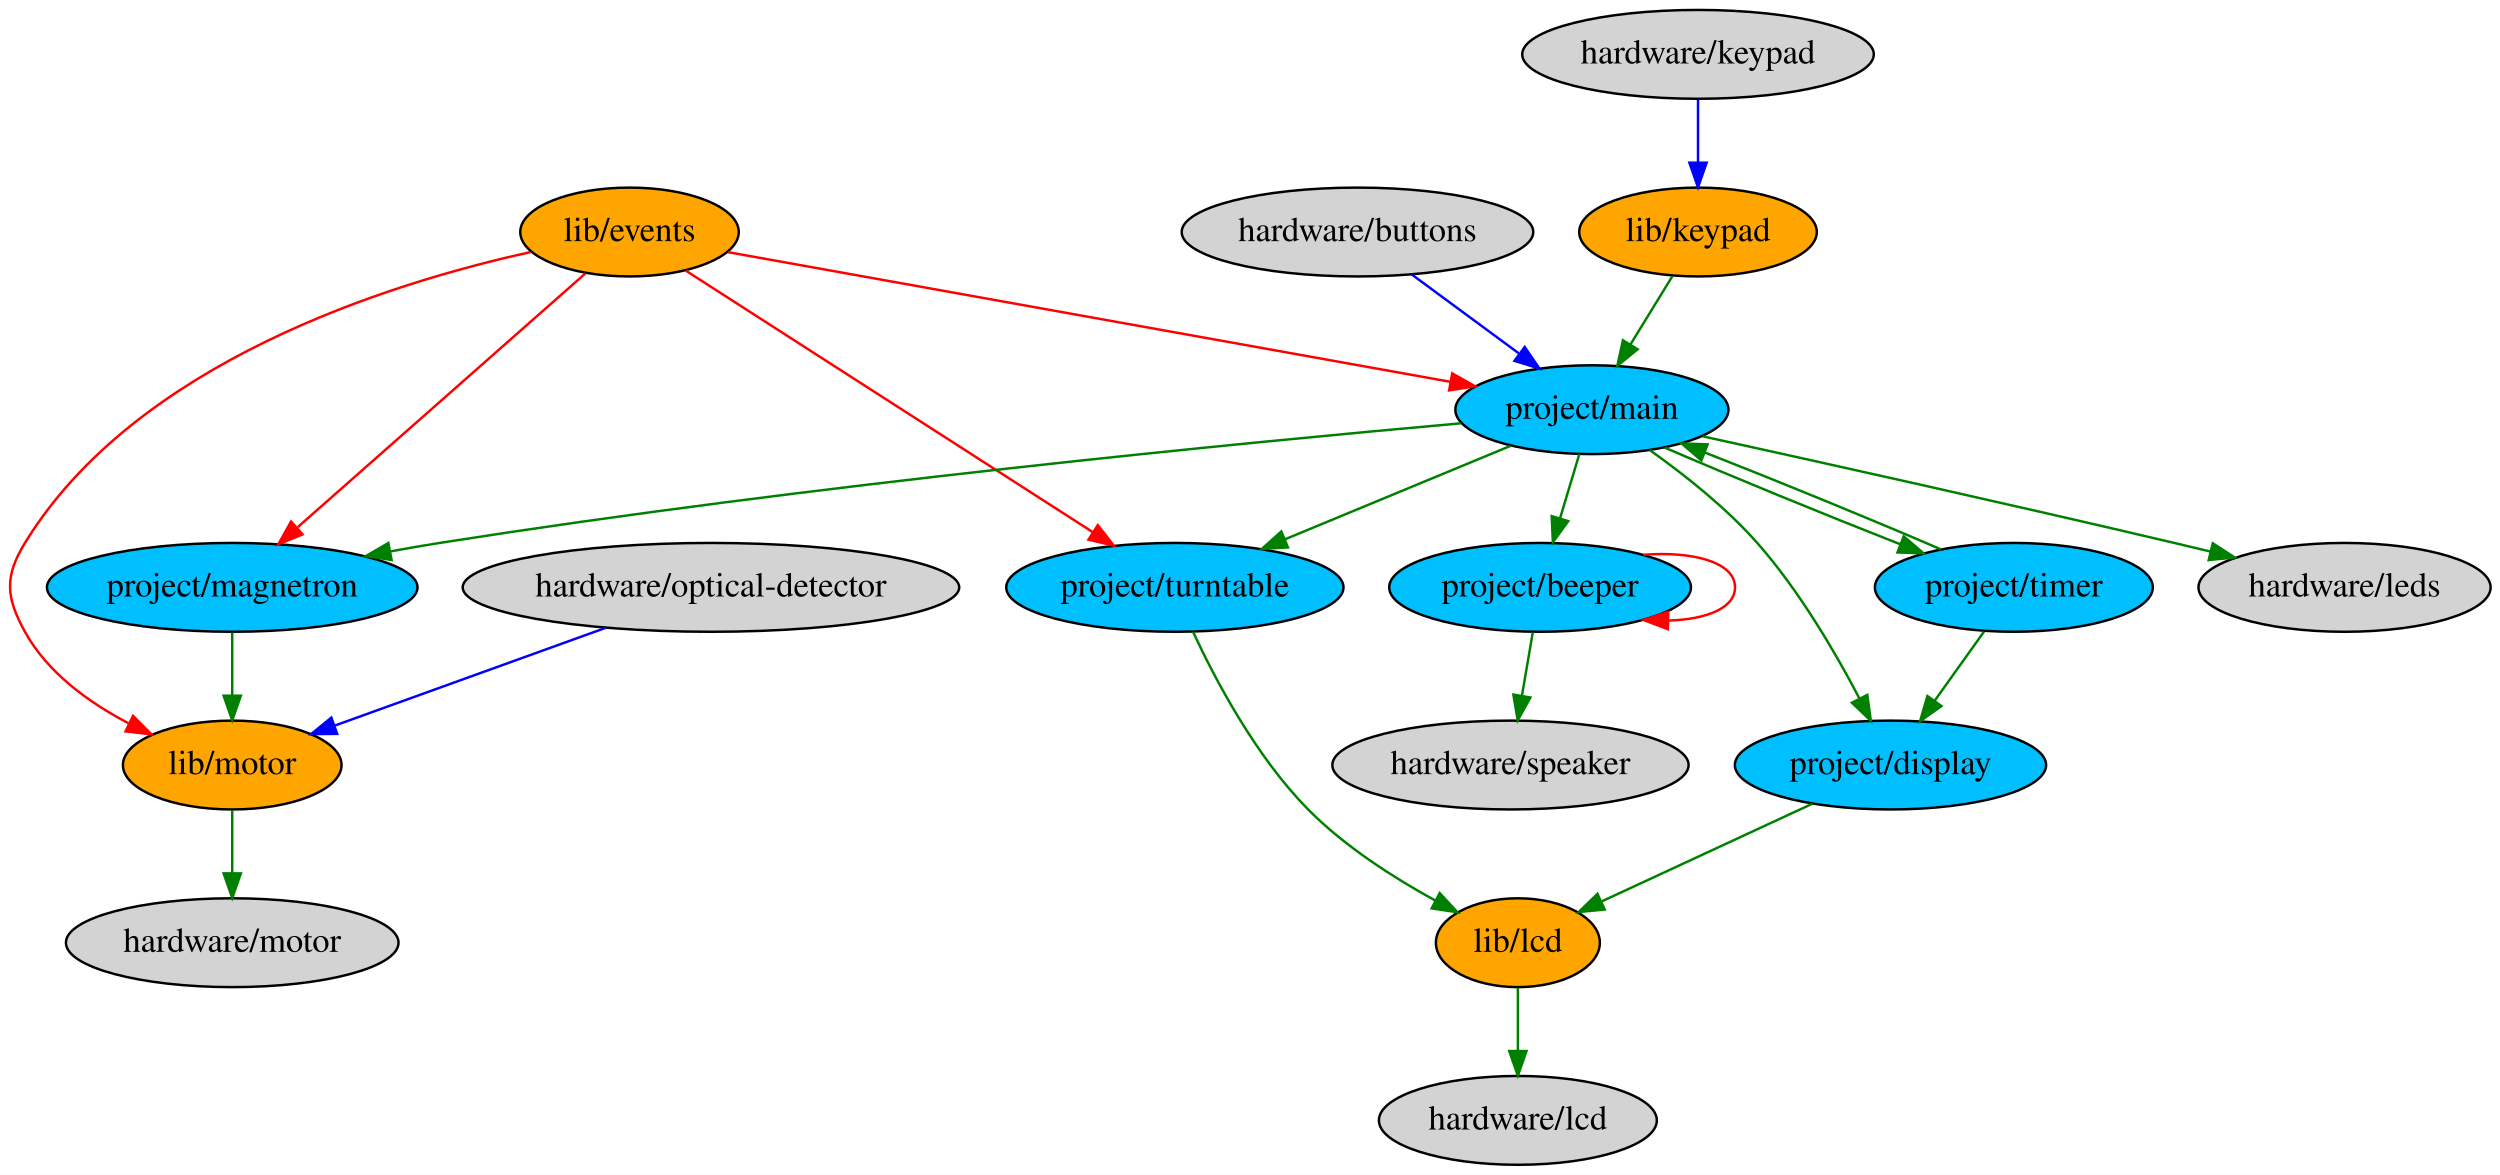
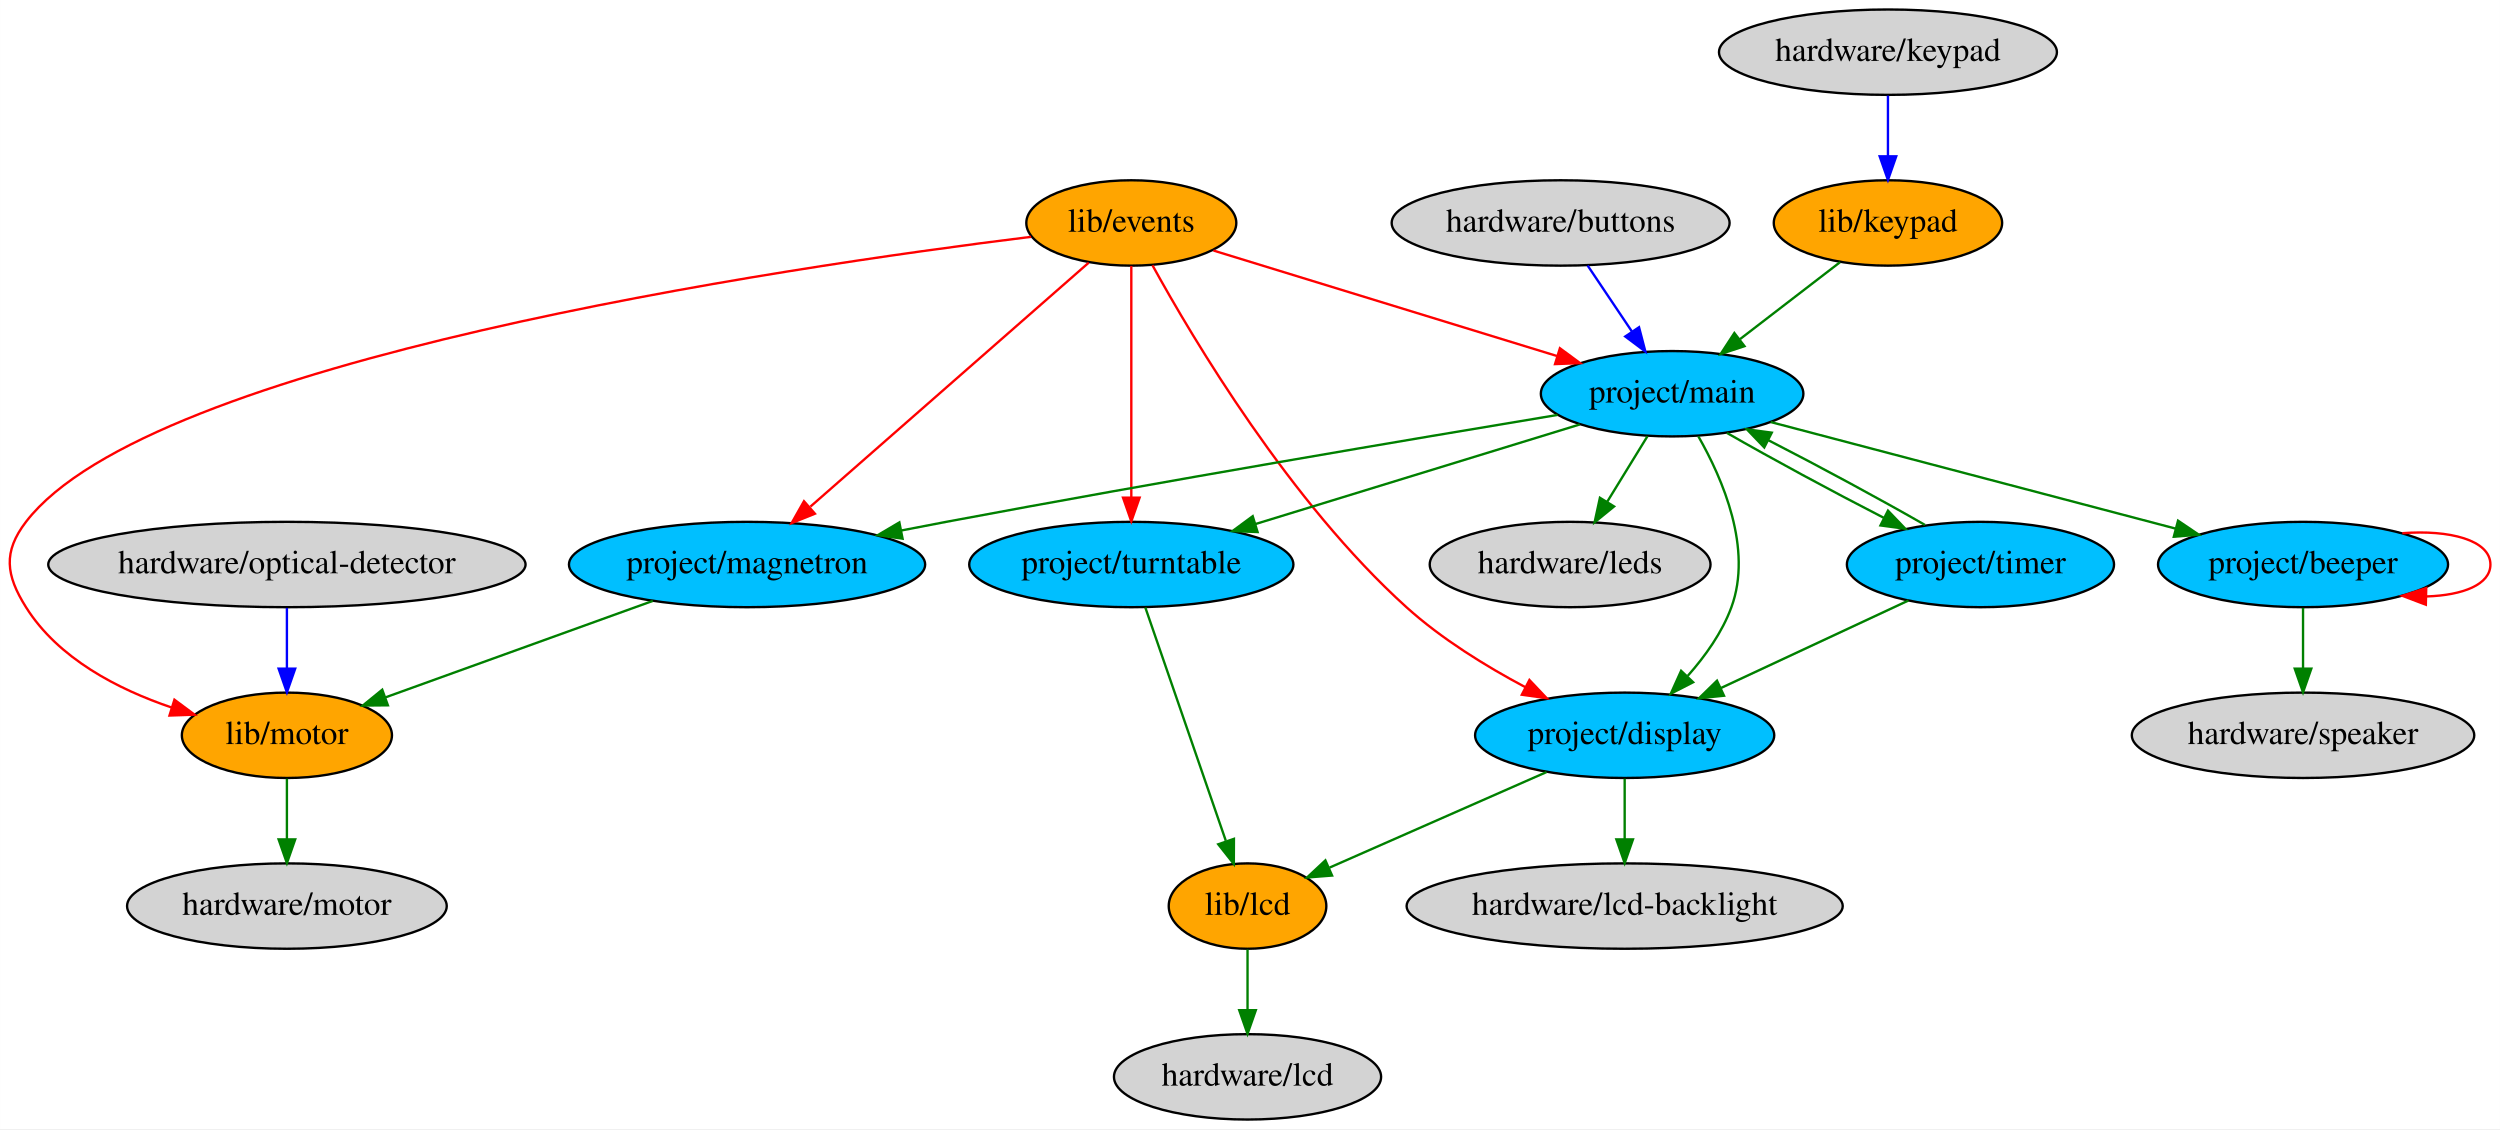
- <svg xmlns="http://www.w3.org/2000/svg" width="1013pt" height="476pt" viewBox="0.00 0.00 1013.11 476.00">
+ <svg xmlns="http://www.w3.org/2000/svg" width="1054pt" height="476pt" viewBox="0.00 0.00 1053.92 476.00">
  <g id="graph0" class="graph" transform="scale(1 1) rotate(0) translate(4 472)">
-     <polygon fill="white" stroke="none" points="-4,4 -4,-472 1009.11,-472 1009.11,4 -4,4" />
+     <polygon fill="white" stroke="none" points="-4,4 -4,-472 1049.92,-472 1049.92,4 -4,4" />
    <g id="node1" class="node">
-       <ellipse fill="orange" stroke="black" cx="251.11" cy="-378" rx="44.271" ry="18" />
-       <text text-anchor="middle" x="251.11" y="-374.3" font-family="Times,serif" font-size="14.00">lib/events</text>
+       <ellipse fill="orange" stroke="black" cx="472.92" cy="-378" rx="44.271" ry="18" />
+       <text text-anchor="middle" x="472.92" y="-374.3" font-family="Times,serif" font-size="14.00">lib/events</text>
    </g>
    <g id="node2" class="node">
-       <ellipse fill="orange" stroke="black" cx="90.11" cy="-162" rx="44.295" ry="18" />
-       <text text-anchor="middle" x="90.11" y="-158.3" font-family="Times,serif" font-size="14.00">lib/motor</text>
+       <ellipse fill="orange" stroke="black" cx="116.92" cy="-162" rx="44.295" ry="18" />
+       <text text-anchor="middle" x="116.92" y="-158.3" font-family="Times,serif" font-size="14.00">lib/motor</text>
    </g>
    <g id="edge1" class="edge">
-       <path fill="none" stroke="red" d="M211.021,-369.871C153.887,-357.319 51,-325.298 6.11,-252 -2.247,-238.356 -1.617,-230.011 6.11,-216 15.228,-199.465 31.916,-187.378 48.029,-178.959" />
-       <polygon fill="red" stroke="red" points="49.918,-181.933 57.388,-174.42 46.863,-175.635 49.918,-181.933" />
+       <path fill="none" stroke="red" d="M430.644,-372.157C325.912,-359.203 59.114,-320.039 6.92,-252 -2.818,-239.305 -1.591,-229.548 6.92,-216 20.487,-194.404 45.598,-181.4 68.406,-173.683" />
+       <polygon fill="red" stroke="red" points="69.495,-177.01 77.999,-170.69 67.41,-170.327 69.495,-177.01" />
    </g>
    <g id="node5" class="node">
-       <ellipse fill="deepskyblue" stroke="black" cx="90.11" cy="-234" rx="75.09" ry="18" />
-       <text text-anchor="middle" x="90.11" y="-230.3" font-family="Times,serif" font-size="14.00">project/magnetron</text>
+       <ellipse fill="deepskyblue" stroke="black" cx="310.92" cy="-234" rx="75.09" ry="18" />
+       <text text-anchor="middle" x="310.92" y="-230.3" font-family="Times,serif" font-size="14.00">project/magnetron</text>
+     </g>
+     <g id="edge4" class="edge">
+       <path fill="none" stroke="red" d="M454.965,-361.261C426.485,-336.298 370.795,-287.483 337.623,-258.406" />
+       <polygon fill="red" stroke="red" points="339.533,-255.426 329.705,-251.466 334.918,-260.69 339.533,-255.426" />
+     </g>
+     <g id="node6" class="node">
+       <ellipse fill="deepskyblue" stroke="black" cx="700.92" cy="-306" rx="55.344" ry="18" />
+       <text text-anchor="middle" x="700.92" y="-302.3" font-family="Times,serif" font-size="14.00">project/main</text>
+     </g>
+     <g id="edge2" class="edge">
+       <path fill="none" stroke="red" d="M507.549,-366.369C546.15,-354.517 608.854,-335.266 652.349,-321.912" />
+       <polygon fill="red" stroke="red" points="653.61,-325.186 662.142,-318.906 651.555,-318.495 653.61,-325.186" />
+     </g>
+     <g id="node8" class="node">
+       <ellipse fill="deepskyblue" stroke="black" cx="472.92" cy="-234" rx="68.342" ry="18" />
+       <text text-anchor="middle" x="472.92" y="-230.3" font-family="Times,serif" font-size="14.00">project/turntable</text>
+     </g>
+     <g id="edge5" class="edge">
+       <path fill="none" stroke="red" d="M472.92,-359.871C472.92,-335.67 472.92,-291.211 472.92,-262.393" />
+       <polygon fill="red" stroke="red" points="476.42,-262.189 472.92,-252.189 469.42,-262.189 476.42,-262.189" />
+     </g>
+     <g id="node10" class="node">
+       <ellipse fill="deepskyblue" stroke="black" cx="680.92" cy="-162" rx="63.067" ry="18" />
+       <text text-anchor="middle" x="680.92" y="-158.3" font-family="Times,serif" font-size="14.00">project/display</text>
    </g>
    <g id="edge3" class="edge">
-       <path fill="none" stroke="red" d="M233.265,-361.261C204.961,-336.298 149.615,-287.483 116.648,-258.406" />
-       <polygon fill="red" stroke="red" points="118.594,-255.456 108.779,-251.466 113.963,-260.706 118.594,-255.456" />
-     </g>
-     <g id="node6" class="node">
-       <ellipse fill="deepskyblue" stroke="black" cx="641.11" cy="-306" rx="55.344" ry="18" />
-       <text text-anchor="middle" x="641.11" y="-302.3" font-family="Times,serif" font-size="14.00">project/main</text>
-     </g>
-     <g id="edge2" class="edge">
-       <path fill="none" stroke="red" d="M291.014,-369.838C360.457,-357.374 503.748,-331.655 583.807,-317.285" />
-       <polygon fill="red" stroke="red" points="584.497,-320.717 593.721,-315.506 583.26,-313.827 584.497,-320.717" />
-     </g>
-     <g id="node8" class="node">
-       <ellipse fill="deepskyblue" stroke="black" cx="472.11" cy="-234" rx="68.342" ry="18" />
-       <text text-anchor="middle" x="472.11" y="-230.3" font-family="Times,serif" font-size="14.00">project/turntable</text>
-     </g>
-     <g id="edge4" class="edge">
-       <path fill="none" stroke="red" d="M273.928,-362.338C313.113,-337.161 393.355,-285.603 438.798,-256.404" />
-       <polygon fill="red" stroke="red" points="440.879,-259.227 447.4,-250.877 437.095,-253.338 440.879,-259.227" />
+       <path fill="none" stroke="red" d="M481.841,-360.156C499.126,-328.73 539.832,-260.334 588.92,-216 603.694,-202.657 622.377,-191.139 639.041,-182.281" />
+       <polygon fill="red" stroke="red" points="640.766,-185.33 648.053,-177.639 637.56,-179.107 640.766,-185.33" />
    </g>
    <g id="node15" class="node">
-       <ellipse fill="lightgrey" stroke="black" cx="90.11" cy="-90" rx="67.391" ry="18" />
-       <text text-anchor="middle" x="90.11" y="-86.3" font-family="Times,serif" font-size="14.00">hardware/motor</text>
+       <ellipse fill="lightgrey" stroke="black" cx="116.92" cy="-90" rx="67.391" ry="18" />
+       <text text-anchor="middle" x="116.92" y="-86.3" font-family="Times,serif" font-size="14.00">hardware/motor</text>
+     </g>
+     <g id="edge12" class="edge">
+       <path fill="none" stroke="green" d="M116.92,-143.697C116.92,-135.983 116.92,-126.712 116.92,-118.112" />
+       <polygon fill="green" stroke="green" points="120.42,-118.104 116.92,-108.104 113.42,-118.104 120.42,-118.104" />
+     </g>
+     <g id="node3" class="node">
+       <ellipse fill="orange" stroke="black" cx="521.92" cy="-90" rx="33.221" ry="18" />
+       <text text-anchor="middle" x="521.92" y="-86.3" font-family="Times,serif" font-size="14.00">lib/lcd</text>
+     </g>
+     <g id="node14" class="node">
+       <ellipse fill="lightgrey" stroke="black" cx="521.92" cy="-18" rx="56.317" ry="18" />
+       <text text-anchor="middle" x="521.92" y="-14.3" font-family="Times,serif" font-size="14.00">hardware/lcd</text>
    </g>
    <g id="edge11" class="edge">
-       <path fill="none" stroke="green" d="M90.11,-143.697C90.11,-135.983 90.11,-126.712 90.11,-118.112" />
-       <polygon fill="green" stroke="green" points="93.61,-118.104 90.11,-108.104 86.61,-118.104 93.61,-118.104" />
+       <path fill="none" stroke="green" d="M521.92,-71.697C521.92,-63.983 521.92,-54.712 521.92,-46.112" />
+       <polygon fill="green" stroke="green" points="525.42,-46.104 521.92,-36.104 518.42,-46.104 525.42,-46.104" />
    </g>
-     <g id="node3" class="node">
-       <ellipse fill="orange" stroke="black" cx="611.11" cy="-90" rx="33.221" ry="18" />
-       <text text-anchor="middle" x="611.11" y="-86.3" font-family="Times,serif" font-size="14.00">lib/lcd</text>
-     </g>
-     <g id="node14" class="node">
-       <ellipse fill="lightgrey" stroke="black" cx="611.11" cy="-18" rx="56.317" ry="18" />
-       <text text-anchor="middle" x="611.11" y="-14.3" font-family="Times,serif" font-size="14.00">hardware/lcd</text>
+     <g id="node4" class="node">
+       <ellipse fill="orange" stroke="black" cx="791.92" cy="-378" rx="48.144" ry="18" />
+       <text text-anchor="middle" x="791.92" y="-374.3" font-family="Times,serif" font-size="14.00">lib/keypad</text>
    </g>
    <g id="edge10" class="edge">
-       <path fill="none" stroke="green" d="M611.11,-71.697C611.11,-63.983 611.11,-54.712 611.11,-46.112" />
-       <polygon fill="green" stroke="green" points="614.61,-46.104 611.11,-36.104 607.61,-46.104 614.61,-46.104" />
+       <path fill="none" stroke="green" d="M771.724,-361.465C759.323,-351.925 743.244,-339.557 729.543,-329.018" />
+       <polygon fill="green" stroke="green" points="731.435,-326.057 721.374,-322.734 727.167,-331.605 731.435,-326.057" />
    </g>
-     <g id="node4" class="node">
-       <ellipse fill="orange" stroke="black" cx="684.11" cy="-378" rx="48.144" ry="18" />
-       <text text-anchor="middle" x="684.11" y="-374.3" font-family="Times,serif" font-size="14.00">lib/keypad</text>
+     <g id="edge22" class="edge">
+       <path fill="none" stroke="green" d="M271.193,-218.666C238.302,-206.797 191.722,-189.99 158.365,-177.954" />
+       <polygon fill="green" stroke="green" points="159.494,-174.641 148.899,-174.539 157.118,-181.225 159.494,-174.641" />
+     </g>
+     <g id="edge15" class="edge">
+       <path fill="none" stroke="green" d="M652.616,-297.066C592.245,-287.05 485.798,-269.063 394.92,-252 388.778,-250.847 382.391,-249.614 376.004,-248.36" />
+       <polygon fill="green" stroke="green" points="376.492,-244.889 366.002,-246.378 375.131,-251.755 376.492,-244.889" />
+     </g>
+     <g id="node7" class="node">
+       <ellipse fill="deepskyblue" stroke="black" cx="966.92" cy="-234" rx="61.142" ry="18" />
+       <text text-anchor="middle" x="966.92" y="-230.3" font-family="Times,serif" font-size="14.00">project/beeper</text>
+     </g>
+     <g id="edge13" class="edge">
+       <path fill="none" stroke="green" d="M742.483,-294.062C788.51,-281.95 862.855,-262.386 913.251,-249.123" />
+       <polygon fill="green" stroke="green" points="914.216,-252.489 922.996,-246.559 912.434,-245.719 914.216,-252.489" />
+     </g>
+     <g id="edge16" class="edge">
+       <path fill="none" stroke="green" d="M661.985,-293.046C624.306,-281.478 566.932,-263.863 525.27,-251.072" />
+       <polygon fill="green" stroke="green" points="526.158,-247.684 515.571,-248.095 524.104,-254.376 526.158,-247.684" />
+     </g>
+     <g id="node9" class="node">
+       <ellipse fill="deepskyblue" stroke="black" cx="830.92" cy="-234" rx="56.317" ry="18" />
+       <text text-anchor="middle" x="830.92" y="-230.3" font-family="Times,serif" font-size="14.00">project/timer</text>
+     </g>
+     <g id="edge17" class="edge">
+       <path fill="none" stroke="green" d="M724.051,-289.465C742.434,-278.892 768.413,-264.844 790.211,-253.663" />
+       <polygon fill="green" stroke="green" points="791.932,-256.715 799.263,-249.066 788.762,-250.474 791.932,-256.715" />
+     </g>
+     <g id="edge14" class="edge">
+       <path fill="none" stroke="green" d="M711.992,-288.02C722.338,-269.924 734.939,-240.557 725.92,-216 722.01,-205.353 714.907,-195.381 707.482,-187.023" />
+       <polygon fill="green" stroke="green" points="709.787,-184.368 700.359,-179.535 704.716,-189.193 709.787,-184.368" />
+     </g>
+     <g id="node16" class="node">
+       <ellipse fill="lightgrey" stroke="black" cx="657.92" cy="-234" rx="59.194" ry="18" />
+       <text text-anchor="middle" x="657.92" y="-230.3" font-family="Times,serif" font-size="14.00">hardware/leds</text>
+     </g>
+     <g id="edge18" class="edge">
+       <path fill="none" stroke="green" d="M690.511,-288.055C685.441,-279.801 679.237,-269.701 673.608,-260.538" />
+       <polygon fill="green" stroke="green" points="676.45,-258.478 668.234,-251.789 670.486,-262.142 676.45,-258.478" />
+     </g>
+     <g id="edge6" class="edge">
+       <path fill="none" stroke="red" d="M1008.78,-247.203C1028.55,-248.737 1045.92,-244.336 1045.92,-234 1045.92,-225.521 1034.23,-221.036 1019.12,-220.545" />
+       <polygon fill="red" stroke="red" points="1018.69,-217.055 1008.78,-220.797 1018.86,-224.053 1018.69,-217.055" />
+     </g>
+     <g id="node17" class="node">
+       <ellipse fill="lightgrey" stroke="black" cx="966.92" cy="-162" rx="72.192" ry="18" />
+       <text text-anchor="middle" x="966.92" y="-158.3" font-family="Times,serif" font-size="14.00">hardware/speaker</text>
+     </g>
+     <g id="edge19" class="edge">
+       <path fill="none" stroke="green" d="M966.92,-215.697C966.92,-207.983 966.92,-198.712 966.92,-190.112" />
+       <polygon fill="green" stroke="green" points="970.42,-190.104 966.92,-180.104 963.42,-190.104 970.42,-190.104" />
+     </g>
+     <g id="edge25" class="edge">
+       <path fill="none" stroke="green" d="M478.831,-215.871C487.264,-191.432 502.826,-146.334 512.76,-117.548" />
+       <polygon fill="green" stroke="green" points="516.188,-118.343 516.141,-107.748 509.57,-116.06 516.188,-118.343" />
+     </g>
+     <g id="edge23" class="edge">
+       <path fill="none" stroke="green" d="M807.536,-250.681C789.122,-261.264 763.196,-275.278 741.464,-286.421" />
+       <polygon fill="green" stroke="green" points="739.773,-283.355 732.442,-291.003 742.943,-289.596 739.773,-283.355" />
+     </g>
+     <g id="edge24" class="edge">
+       <path fill="none" stroke="green" d="M800.566,-218.834C777.793,-208.207 746.386,-193.551 721.465,-181.921" />
+       <polygon fill="green" stroke="green" points="722.804,-178.684 712.262,-177.626 719.844,-185.027 722.804,-178.684" />
+     </g>
+     <g id="edge20" class="edge">
+       <path fill="none" stroke="green" d="M647.975,-146.496C621.241,-134.726 583.663,-118.182 556.499,-106.223" />
+       <polygon fill="green" stroke="green" points="557.565,-102.868 547.002,-102.042 554.744,-109.275 557.565,-102.868" />
+     </g>
+     <g id="node18" class="node">
+       <ellipse fill="lightgrey" stroke="black" cx="680.92" cy="-90" rx="91.939" ry="18" />
+       <text text-anchor="middle" x="680.92" y="-86.3" font-family="Times,serif" font-size="14.00">hardware/lcd-backlight</text>
+     </g>
+     <g id="edge21" class="edge">
+       <path fill="none" stroke="green" d="M680.92,-143.697C680.92,-135.983 680.92,-126.712 680.92,-118.112" />
+       <polygon fill="green" stroke="green" points="684.42,-118.104 680.92,-108.104 677.42,-118.104 684.42,-118.104" />
+     </g>
+     <g id="node11" class="node">
+       <ellipse fill="lightgrey" stroke="black" cx="791.92" cy="-450" rx="71.24" ry="18" />
+       <text text-anchor="middle" x="791.92" y="-446.3" font-family="Times,serif" font-size="14.00">hardware/keypad</text>
+     </g>
+     <g id="edge7" class="edge">
+       <path fill="none" stroke="blue" d="M791.92,-431.697C791.92,-423.983 791.92,-414.712 791.92,-406.112" />
+       <polygon fill="blue" stroke="blue" points="795.42,-406.104 791.92,-396.104 788.42,-406.104 795.42,-406.104" />
+     </g>
+     <g id="node12" class="node">
+       <ellipse fill="lightgrey" stroke="black" cx="116.92" cy="-234" rx="100.611" ry="18" />
+       <text text-anchor="middle" x="116.92" y="-230.3" font-family="Times,serif" font-size="14.00">hardware/optical-detector</text>
+     </g>
+     <g id="edge8" class="edge">
+       <path fill="none" stroke="blue" d="M116.92,-215.697C116.92,-207.983 116.92,-198.712 116.92,-190.112" />
+       <polygon fill="blue" stroke="blue" points="120.42,-190.104 116.92,-180.104 113.42,-190.104 120.42,-190.104" />
+     </g>
+     <g id="node13" class="node">
+       <ellipse fill="lightgrey" stroke="black" cx="653.92" cy="-378" rx="71.24" ry="18" />
+       <text text-anchor="middle" x="653.92" y="-374.3" font-family="Times,serif" font-size="14.00">hardware/buttons</text>
    </g>
    <g id="edge9" class="edge">
-       <path fill="none" stroke="green" d="M673.701,-360.055C668.63,-351.801 662.426,-341.701 656.797,-332.538" />
-       <polygon fill="green" stroke="green" points="659.639,-330.478 651.423,-323.789 653.675,-334.142 659.639,-330.478" />
-     </g>
-     <g id="edge20" class="edge">
-       <path fill="none" stroke="green" d="M90.11,-215.697C90.11,-207.983 90.11,-198.712 90.11,-190.112" />
-       <polygon fill="green" stroke="green" points="93.61,-190.104 90.11,-180.104 86.61,-190.104 93.61,-190.104" />
-     </g>
-     <g id="edge14" class="edge">
-       <path fill="none" stroke="green" d="M588.032,-300.486C501.183,-292.763 323.424,-275.537 174.11,-252 167.592,-250.973 160.812,-249.791 154.056,-248.54" />
-       <polygon fill="green" stroke="green" points="154.687,-245.097 144.209,-246.666 153.378,-251.974 154.687,-245.097" />
-     </g>
-     <g id="node7" class="node">
-       <ellipse fill="deepskyblue" stroke="black" cx="620.11" cy="-234" rx="61.142" ry="18" />
-       <text text-anchor="middle" x="620.11" y="-230.3" font-family="Times,serif" font-size="14.00">project/beeper</text>
-     </g>
-     <g id="edge12" class="edge">
-       <path fill="none" stroke="green" d="M636.026,-288.055C633.688,-280.261 630.856,-270.822 628.233,-262.079" />
-       <polygon fill="green" stroke="green" points="631.518,-260.848 625.292,-252.275 624.813,-262.859 631.518,-260.848" />
-     </g>
-     <g id="edge15" class="edge">
-       <path fill="none" stroke="green" d="M608.124,-291.337C582.06,-280.542 545.423,-265.367 516.739,-253.486" />
-       <polygon fill="green" stroke="green" points="517.921,-250.187 507.343,-249.594 515.243,-256.654 517.921,-250.187" />
-     </g>
-     <g id="node9" class="node">
-       <ellipse fill="deepskyblue" stroke="black" cx="812.11" cy="-234" rx="56.317" ry="18" />
-       <text text-anchor="middle" x="812.11" y="-230.3" font-family="Times,serif" font-size="14.00">project/timer</text>
-     </g>
-     <g id="edge16" class="edge">
-       <path fill="none" stroke="green" d="M670.556,-290.666C696.849,-279.296 735.608,-263.395 765.981,-251.497" />
-       <polygon fill="green" stroke="green" points="767.47,-254.673 775.521,-247.785 764.932,-248.149 767.47,-254.673" />
-     </g>
-     <g id="node10" class="node">
-       <ellipse fill="deepskyblue" stroke="black" cx="762.11" cy="-162" rx="63.067" ry="18" />
-       <text text-anchor="middle" x="762.11" y="-158.3" font-family="Times,serif" font-size="14.00">project/display</text>
-     </g>
-     <g id="edge13" class="edge">
-       <path fill="none" stroke="green" d="M664.549,-289.624C678.268,-279.893 695.346,-266.451 708.11,-252 725.022,-232.851 739.722,-207.713 749.496,-189.038" />
-       <polygon fill="green" stroke="green" points="752.717,-190.426 754.144,-179.928 746.482,-187.245 752.717,-190.426" />
-     </g>
-     <g id="node16" class="node">
-       <ellipse fill="lightgrey" stroke="black" cx="946.11" cy="-234" rx="59.194" ry="18" />
-       <text text-anchor="middle" x="946.11" y="-230.3" font-family="Times,serif" font-size="14.00">hardware/leds</text>
-     </g>
-     <g id="edge17" class="edge">
-       <path fill="none" stroke="green" d="M685.977,-295.213C733.5,-284.779 810.688,-267.639 877.11,-252 881.816,-250.892 886.698,-249.725 891.592,-248.543" />
-       <polygon fill="green" stroke="green" points="892.712,-251.872 901.602,-246.109 891.058,-245.071 892.712,-251.872" />
-     </g>
-     <g id="edge5" class="edge">
-       <path fill="none" stroke="red" d="M661.97,-247.203C681.744,-248.737 699.11,-244.336 699.11,-234 699.11,-225.521 687.424,-221.036 672.31,-220.545" />
-       <polygon fill="red" stroke="red" points="671.882,-217.055 661.97,-220.797 672.053,-224.053 671.882,-217.055" />
-     </g>
-     <g id="node17" class="node">
-       <ellipse fill="lightgrey" stroke="black" cx="608.11" cy="-162" rx="72.192" ry="18" />
-       <text text-anchor="middle" x="608.11" y="-158.3" font-family="Times,serif" font-size="14.00">hardware/speaker</text>
-     </g>
-     <g id="edge18" class="edge">
-       <path fill="none" stroke="green" d="M617.143,-215.697C615.821,-207.983 614.232,-198.712 612.758,-190.112" />
-       <polygon fill="green" stroke="green" points="616.181,-189.369 611.042,-180.104 609.282,-190.552 616.181,-189.369" />
-     </g>
-     <g id="edge23" class="edge">
-       <path fill="none" stroke="green" d="M479.461,-215.994C488.381,-196.804 504.898,-165.471 526.11,-144 540.959,-128.968 560.86,-116.267 577.672,-107.069" />
-       <polygon fill="green" stroke="green" points="579.438,-110.095 586.643,-102.327 576.166,-103.906 579.438,-110.095" />
-     </g>
-     <g id="edge21" class="edge">
-       <path fill="none" stroke="green" d="M782.528,-249.393C756.154,-260.794 717.314,-276.727 686.95,-288.616" />
-       <polygon fill="green" stroke="green" points="685.468,-285.437 677.417,-292.324 688.005,-291.961 685.468,-285.437" />
-     </g>
-     <g id="edge22" class="edge">
-       <path fill="none" stroke="green" d="M800.006,-216.055C793.987,-207.629 786.595,-197.28 779.943,-187.966" />
-       <polygon fill="green" stroke="green" points="782.762,-185.892 774.102,-179.789 777.066,-189.961 782.762,-185.892" />
-     </g>
-     <g id="edge19" class="edge">
-       <path fill="none" stroke="green" d="M730.455,-146.326C705.456,-134.737 670.643,-118.598 645.066,-106.741" />
-       <polygon fill="green" stroke="green" points="646.3,-103.456 635.755,-102.425 643.356,-109.806 646.3,-103.456" />
-     </g>
-     <g id="node11" class="node">
-       <ellipse fill="lightgrey" stroke="black" cx="684.11" cy="-450" rx="71.24" ry="18" />
-       <text text-anchor="middle" x="684.11" y="-446.3" font-family="Times,serif" font-size="14.00">hardware/keypad</text>
-     </g>
-     <g id="edge6" class="edge">
-       <path fill="none" stroke="blue" d="M684.11,-431.697C684.11,-423.983 684.11,-414.712 684.11,-406.112" />
-       <polygon fill="blue" stroke="blue" points="687.61,-406.104 684.11,-396.104 680.61,-406.104 687.61,-406.104" />
-     </g>
-     <g id="node12" class="node">
-       <ellipse fill="lightgrey" stroke="black" cx="284.11" cy="-234" rx="100.611" ry="18" />
-       <text text-anchor="middle" x="284.11" y="-230.3" font-family="Times,serif" font-size="14.00">hardware/optical-detector</text>
-     </g>
-     <g id="edge7" class="edge">
-       <path fill="none" stroke="blue" d="M241.536,-217.638C208.887,-205.858 164.075,-189.688 131.679,-177.999" />
-       <polygon fill="blue" stroke="blue" points="132.645,-174.627 122.051,-174.525 130.269,-181.211 132.645,-174.627" />
-     </g>
-     <g id="node13" class="node">
-       <ellipse fill="lightgrey" stroke="black" cx="546.11" cy="-378" rx="71.24" ry="18" />
-       <text text-anchor="middle" x="546.11" y="-374.3" font-family="Times,serif" font-size="14.00">hardware/buttons</text>
-     </g>
-     <g id="edge8" class="edge">
-       <path fill="none" stroke="blue" d="M568.143,-360.765C581.035,-351.266 597.479,-339.149 611.492,-328.824" />
-       <polygon fill="blue" stroke="blue" points="613.875,-331.416 619.849,-322.666 609.722,-325.78 613.875,-331.416" />
+       <path fill="none" stroke="blue" d="M665.298,-360.055C670.898,-351.715 677.762,-341.491 683.966,-332.252" />
+       <polygon fill="blue" stroke="blue" points="686.979,-334.042 689.648,-323.789 681.168,-330.14 686.979,-334.042" />
    </g>
  </g>
</svg>
